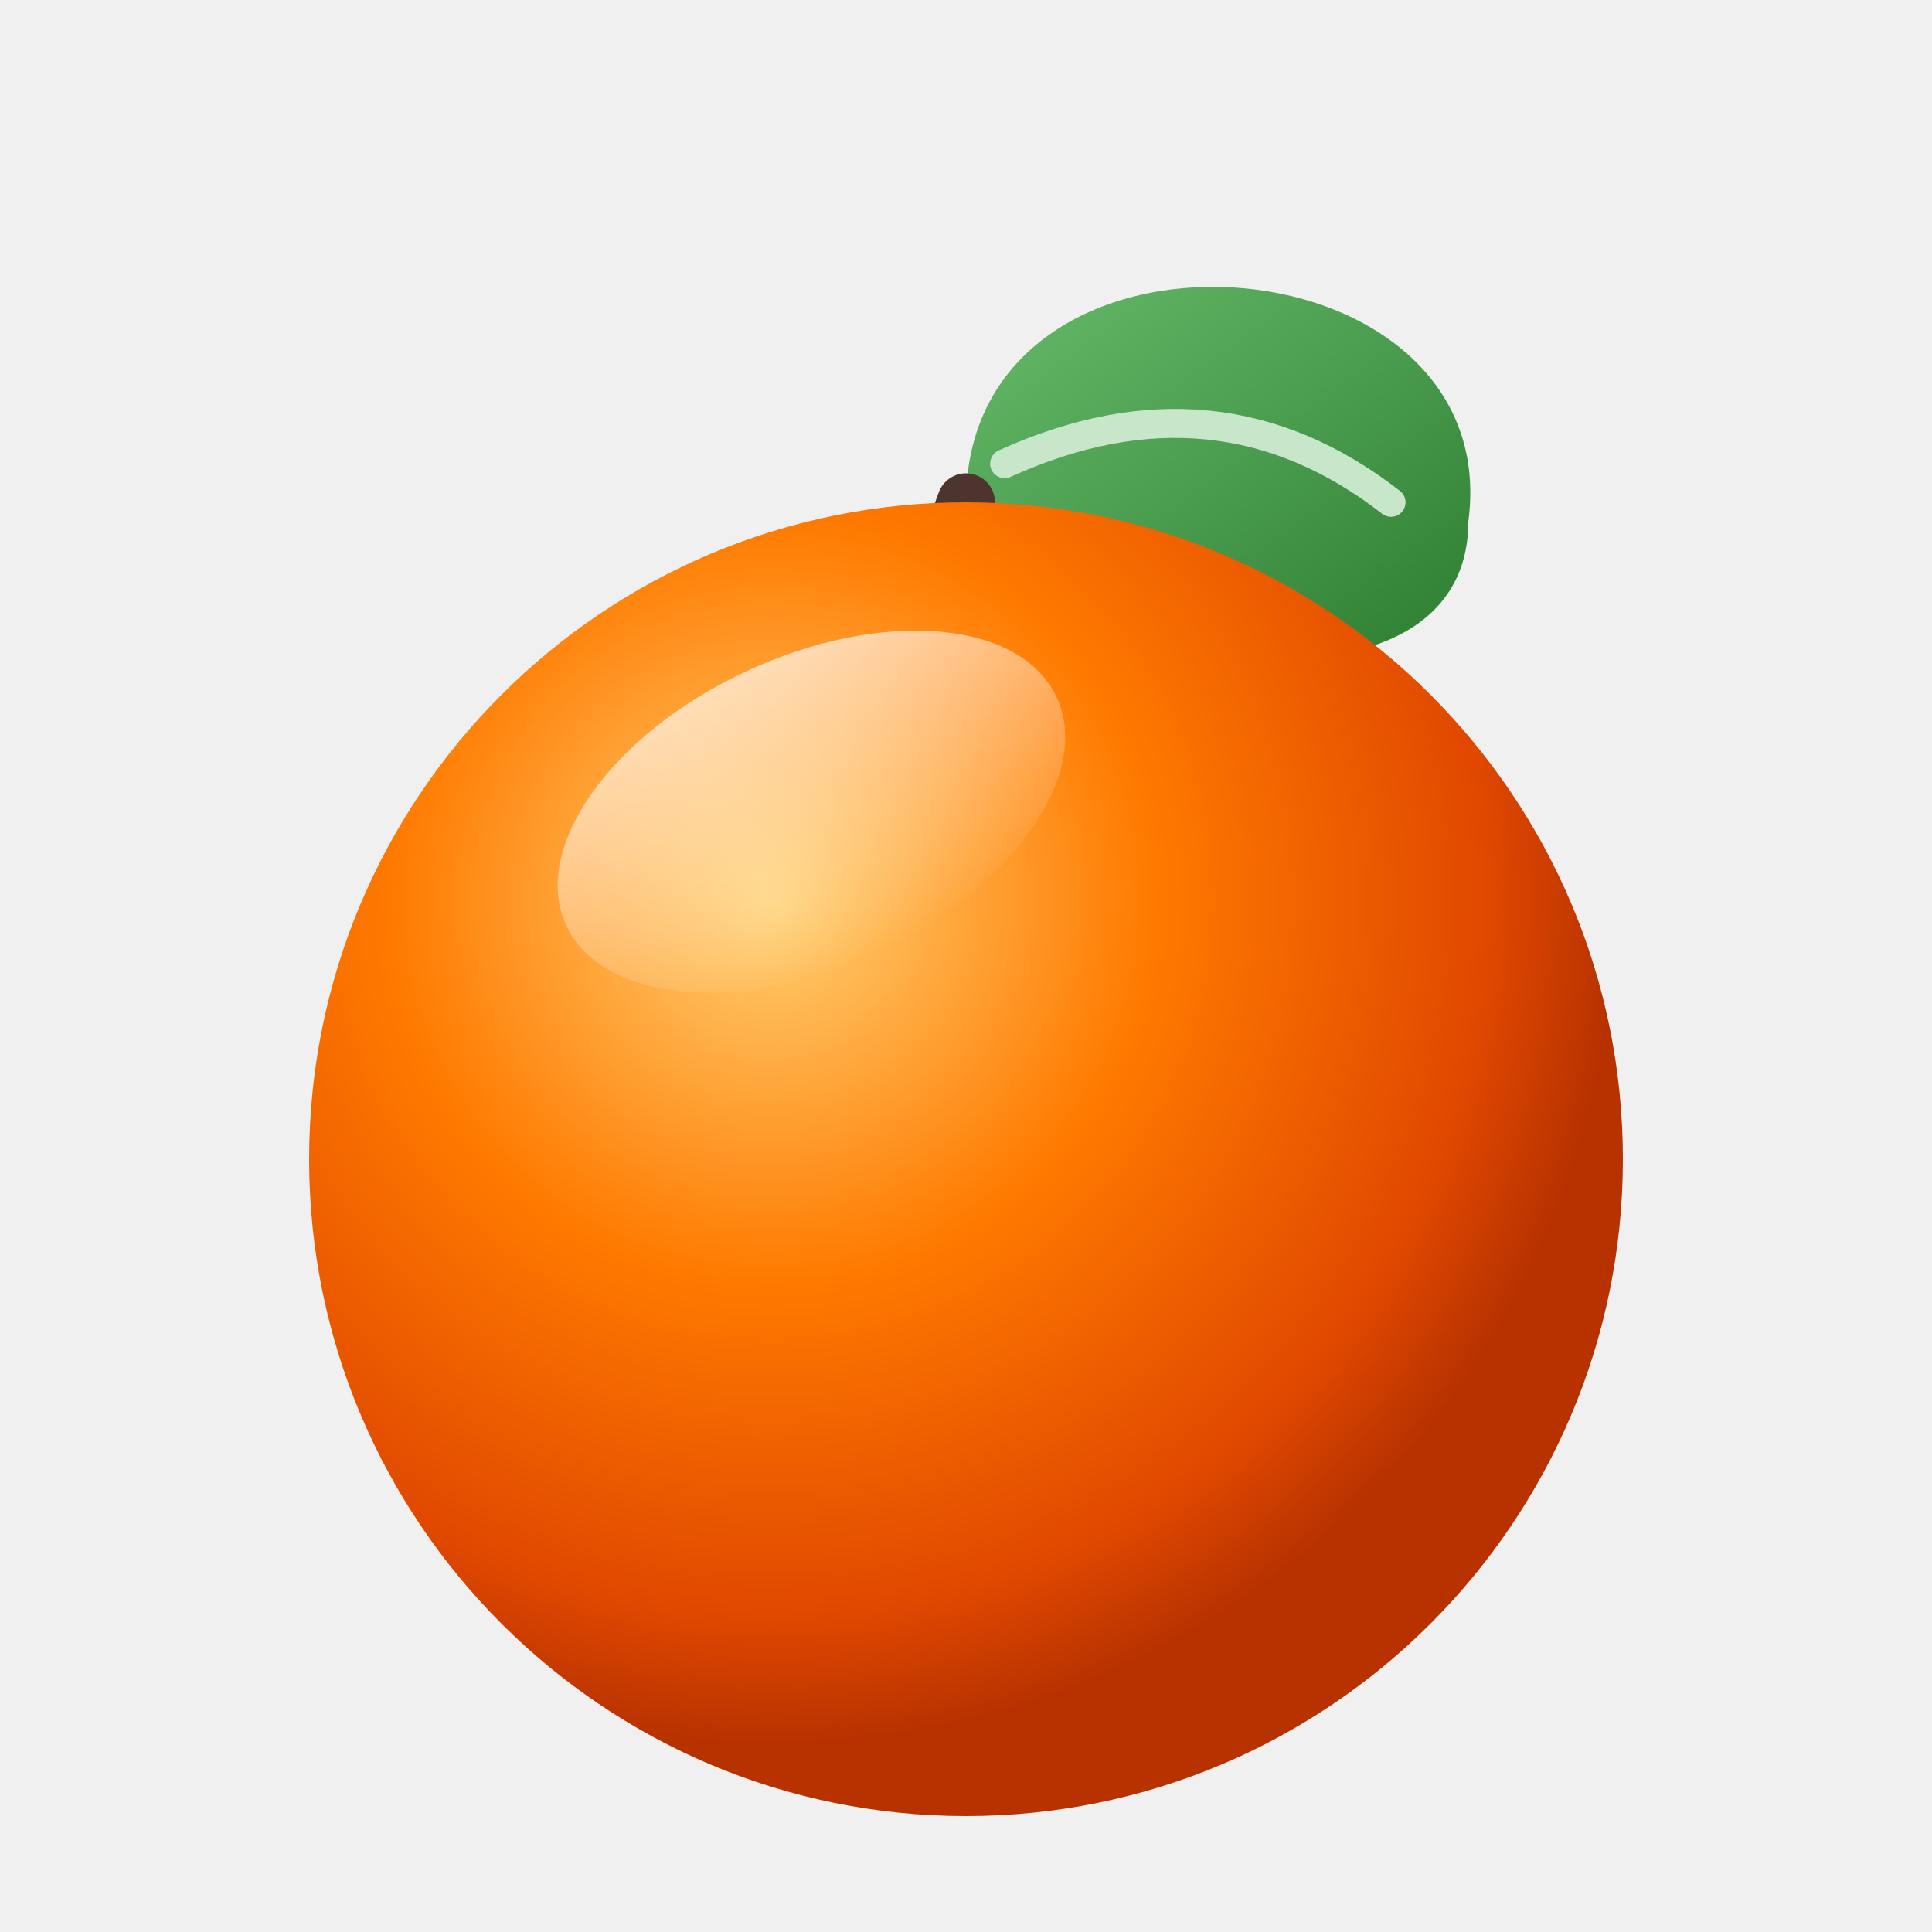
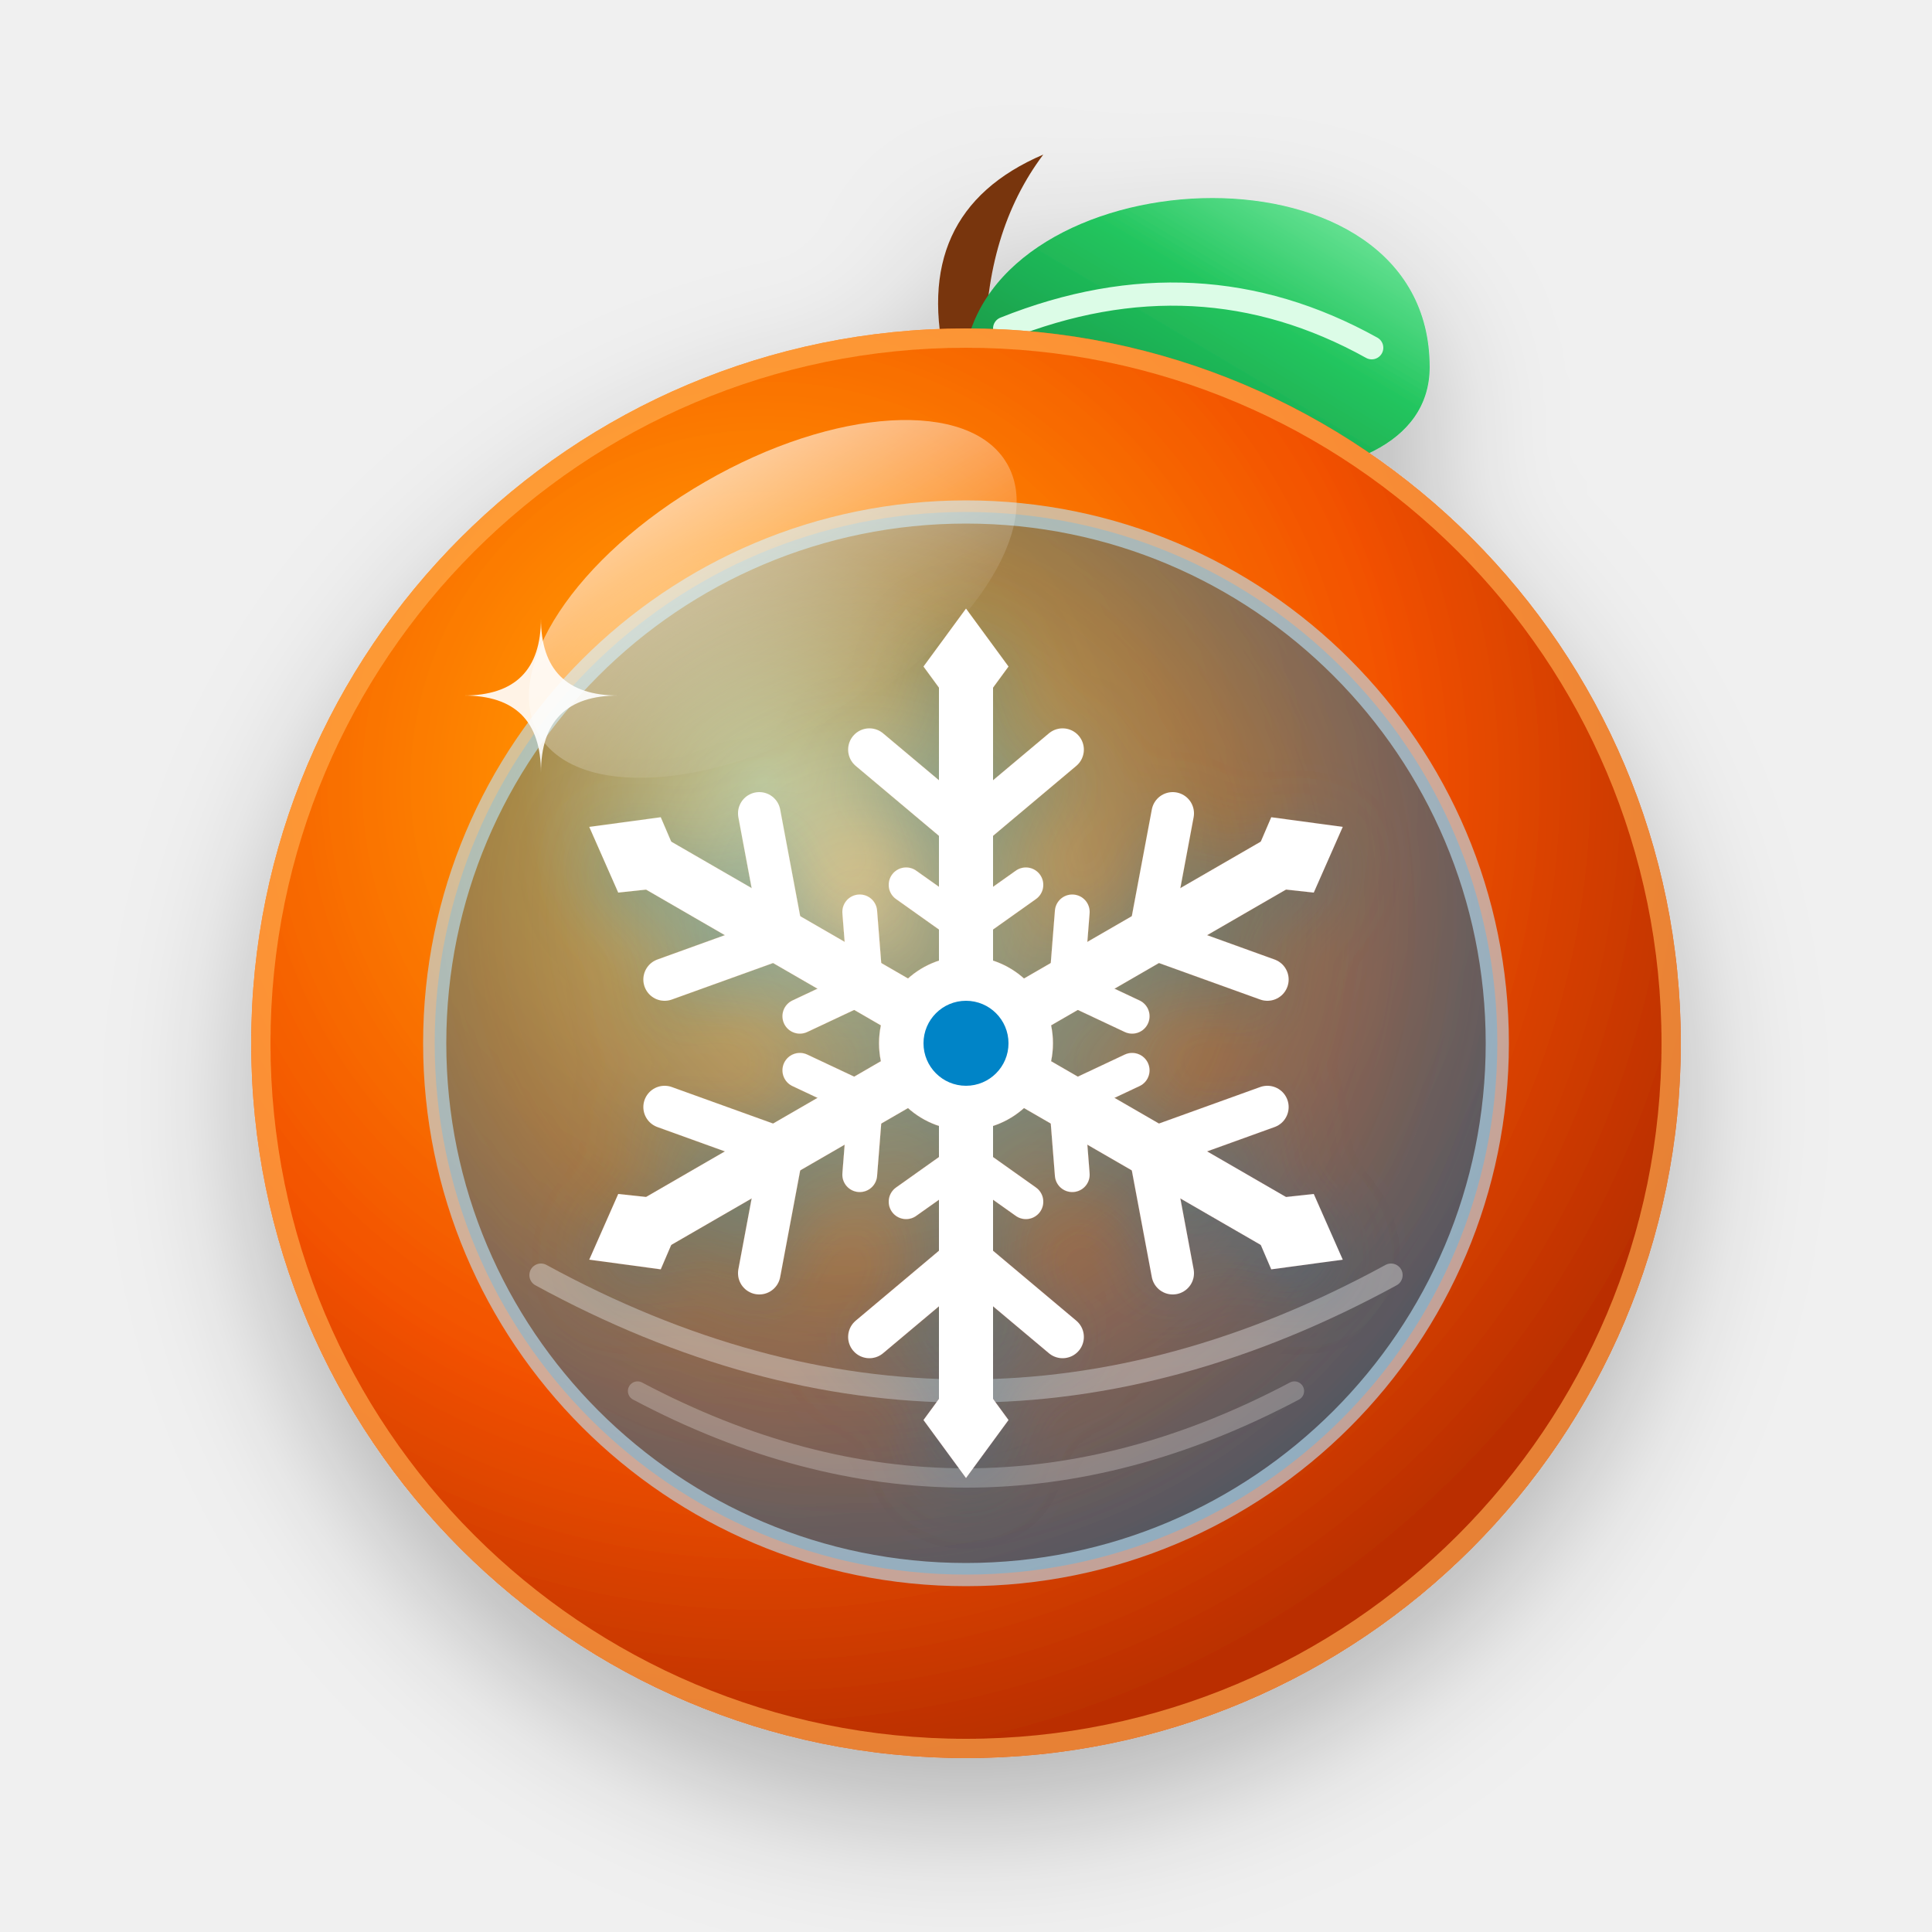
<svg xmlns="http://www.w3.org/2000/svg" viewBox="0 0 100 100" width="100" height="100">
  <defs>
-     <radialGradient id="orangeGrad" cx="35%" cy="30%" r="65%">
-       <stop offset="0%" stop-color="#FFD175" />
-       <stop offset="45%" stop-color="#FF7A00" />
-       <stop offset="85%" stop-color="#E04800" />
-       <stop offset="100%" stop-color="#B83200" />
+     <filter id="logoShadow" x="-15%" y="-15%" width="130%" height="130%">
+       <feDropShadow dx="0" dy="3" stdDeviation="3.5" flood-color="#000" flood-opacity="0.25" />
+     </filter>
+     <filter id="frostGlow" x="-20%" y="-20%" width="140%" height="140%">
+       <feDropShadow dx="0" dy="1" stdDeviation="2" flood-color="#0284C7" flood-opacity="0.35" />
+     </filter>
+     <radialGradient id="orangeBallGrad" cx="36%" cy="32%" r="68%">
+       <stop offset="0%" stop-color="#FFD269" />
+       <stop offset="25%" stop-color="#FF8A00" />
+       <stop offset="65%" stop-color="#F25100" />
+       <stop offset="100%" stop-color="#BA2F00" />
    </radialGradient>
-     <linearGradient id="leafGrad" x1="0%" y1="0%" x2="100%" y2="100%">
-       <stop offset="0%" stop-color="#66BB6A" />
-       <stop offset="100%" stop-color="#2E7D32" />
+     <radialGradient id="frostAura" cx="40%" cy="38%" r="65%">
+       <stop offset="0%" stop-color="#BAE6FD" stop-opacity="0.45" />
+       <stop offset="55%" stop-color="#0284C7" stop-opacity="0.35" />
+       <stop offset="100%" stop-color="#0369A1" stop-opacity="0.6" />
+     </radialGradient>
+     <linearGradient id="leafGrad" x1="0%" y1="100%" x2="100%" y2="0%">
+       <stop offset="0%" stop-color="#15803D" />
+       <stop offset="60%" stop-color="#22C55E" />
+       <stop offset="100%" stop-color="#86EFAC" />
    </linearGradient>
    <linearGradient id="glossGrad" x1="0%" y1="0%" x2="0%" y2="100%">
-       <stop offset="0%" stop-color="#FFFFFF" stop-opacity="0.65" />
+       <stop offset="0%" stop-color="#FFFFFF" stop-opacity="0.6" />
      <stop offset="100%" stop-color="#FFFFFF" stop-opacity="0.0" />
    </linearGradient>
  </defs>
-   <path d="M 50 26 C 50 10, 78 12, 76 27 C 76 38, 55 35, 50 26 Z" fill="url(#leafGrad)" />
-   <path d="M 52 24 Q 63 19 72 26" stroke="#C8E6C9" stroke-width="1.5" fill="none" stroke-linecap="round" />
-   <path d="M 50 26 Q 47 34 50 38" stroke="#4E342E" stroke-width="3" fill="none" stroke-linecap="round" />
-   <circle cx="50" cy="60" r="34" fill="url(#orangeGrad)" />
-   <ellipse cx="42" cy="42" rx="14" ry="8" fill="url(#glossGrad)" transform="rotate(-25 42 42)" />
+   <g filter="url(#logoShadow)">
+     <path d="M 49 19 Q 47 11 54 8 Q 51 12 51 18 Z" fill="#78350F" />
+     <path d="M 50 18 C 52 8, 74 7, 74 19 C 74 27, 56 26, 50 18 Z" fill="url(#leafGrad)" />
+     <path d="M 52 17 Q 62 13 71 18" stroke="#DCFCE7" stroke-width="1.2" fill="none" stroke-linecap="round" />
+     <circle cx="50" cy="54" r="37" fill="url(#orangeBallGrad)" />
+     <circle cx="50" cy="54" r="36.5" fill="none" stroke="#FFAE52" stroke-width="1" opacity="0.65" />
+     <circle cx="50" cy="54" r="27.5" fill="url(#frostAura)" />
+     <circle cx="50" cy="54" r="27.5" fill="none" stroke="#BAE6FD" stroke-width="1.2" opacity="0.6" />
+     <path d="M 28 66 Q 50 78 72 66" fill="none" stroke="#FFFFFF" stroke-width="1.2" opacity="0.35" stroke-linecap="round" />
+     <path d="M 33 72 Q 50 81 67 72" fill="none" stroke="#FFFFFF" stroke-width="1" opacity="0.25" stroke-linecap="round" />
+     <g filter="url(#frostGlow)">
+       <line x1="50.0" y1="54.0" x2="50.0" y2="34.0" stroke="#FFFFFF" stroke-width="2.8" stroke-linecap="round" />
+       <polygon points="50.0,31.5 52.2,34.5 50.0,37.5 47.8,34.5" fill="#FFFFFF" />
+       <line x1="50.0" y1="43.0" x2="45.0" y2="38.8" stroke="#FFFFFF" stroke-width="2.2" stroke-linecap="round" />
+       <line x1="50.0" y1="43.0" x2="55.0" y2="38.8" stroke="#FFFFFF" stroke-width="2.2" stroke-linecap="round" />
+       <line x1="50.0" y1="48.0" x2="46.9" y2="45.8" stroke="#FFFFFF" stroke-width="1.8" stroke-linecap="round" />
+       <line x1="50.0" y1="48.0" x2="53.1" y2="45.8" stroke="#FFFFFF" stroke-width="1.8" stroke-linecap="round" />
+       <line x1="50.0" y1="54.0" x2="67.3" y2="44.0" stroke="#FFFFFF" stroke-width="2.8" stroke-linecap="round" />
+       <polygon points="69.5,42.8 68.0,46.2 64.3,45.8 65.8,42.3" fill="#FFFFFF" />
+       <line x1="59.5" y1="48.5" x2="60.7" y2="42.1" stroke="#FFFFFF" stroke-width="2.2" stroke-linecap="round" />
+       <line x1="59.5" y1="48.5" x2="65.6" y2="50.7" stroke="#FFFFFF" stroke-width="2.2" stroke-linecap="round" />
+       <line x1="55.2" y1="51.0" x2="55.5" y2="47.2" stroke="#FFFFFF" stroke-width="1.8" stroke-linecap="round" />
+       <line x1="55.2" y1="51.0" x2="58.6" y2="52.6" stroke="#FFFFFF" stroke-width="1.8" stroke-linecap="round" />
+       <line x1="50.0" y1="54.0" x2="67.3" y2="64.0" stroke="#FFFFFF" stroke-width="2.8" stroke-linecap="round" />
+       <polygon points="69.5,65.2 65.8,65.7 64.3,62.2 68.0,61.8" fill="#FFFFFF" />
+       <line x1="59.5" y1="59.5" x2="65.6" y2="57.3" stroke="#FFFFFF" stroke-width="2.2" stroke-linecap="round" />
+       <line x1="59.5" y1="59.5" x2="60.7" y2="65.9" stroke="#FFFFFF" stroke-width="2.2" stroke-linecap="round" />
+       <line x1="55.2" y1="57.0" x2="58.6" y2="55.4" stroke="#FFFFFF" stroke-width="1.8" stroke-linecap="round" />
+       <line x1="55.2" y1="57.0" x2="55.5" y2="60.8" stroke="#FFFFFF" stroke-width="1.8" stroke-linecap="round" />
+       <line x1="50.0" y1="54.0" x2="50.0" y2="74.0" stroke="#FFFFFF" stroke-width="2.8" stroke-linecap="round" />
+       <polygon points="50.0,76.5 47.8,73.5 50.0,70.5 52.2,73.5" fill="#FFFFFF" />
+       <line x1="50.0" y1="65.0" x2="55.0" y2="69.2" stroke="#FFFFFF" stroke-width="2.2" stroke-linecap="round" />
+       <line x1="50.0" y1="65.0" x2="45.0" y2="69.2" stroke="#FFFFFF" stroke-width="2.2" stroke-linecap="round" />
+       <line x1="50.0" y1="60.0" x2="53.1" y2="62.2" stroke="#FFFFFF" stroke-width="1.8" stroke-linecap="round" />
+       <line x1="50.0" y1="60.0" x2="46.9" y2="62.2" stroke="#FFFFFF" stroke-width="1.8" stroke-linecap="round" />
+       <line x1="50.0" y1="54.0" x2="32.7" y2="64.0" stroke="#FFFFFF" stroke-width="2.8" stroke-linecap="round" />
+       <polygon points="30.5,65.2 32.0,61.8 35.7,62.2 34.2,65.7" fill="#FFFFFF" />
+       <line x1="40.5" y1="59.5" x2="39.3" y2="65.9" stroke="#FFFFFF" stroke-width="2.2" stroke-linecap="round" />
+       <line x1="40.5" y1="59.5" x2="34.4" y2="57.3" stroke="#FFFFFF" stroke-width="2.2" stroke-linecap="round" />
+       <line x1="44.8" y1="57.0" x2="44.5" y2="60.8" stroke="#FFFFFF" stroke-width="1.8" stroke-linecap="round" />
+       <line x1="44.8" y1="57.0" x2="41.4" y2="55.4" stroke="#FFFFFF" stroke-width="1.8" stroke-linecap="round" />
+       <line x1="50.0" y1="54.0" x2="32.7" y2="44.0" stroke="#FFFFFF" stroke-width="2.8" stroke-linecap="round" />
+       <polygon points="30.5,42.8 34.2,42.3 35.7,45.8 32.0,46.2" fill="#FFFFFF" />
+       <line x1="40.5" y1="48.5" x2="34.4" y2="50.7" stroke="#FFFFFF" stroke-width="2.2" stroke-linecap="round" />
+       <line x1="40.5" y1="48.5" x2="39.3" y2="42.1" stroke="#FFFFFF" stroke-width="2.2" stroke-linecap="round" />
+       <line x1="44.8" y1="51.0" x2="41.4" y2="52.6" stroke="#FFFFFF" stroke-width="1.8" stroke-linecap="round" />
+       <line x1="44.8" y1="51.0" x2="44.5" y2="47.2" stroke="#FFFFFF" stroke-width="1.8" stroke-linecap="round" />
+       <circle cx="50" cy="54" r="4.5" fill="#FFFFFF" />
+       <circle cx="50" cy="54" r="2.2" fill="#0284C7" />
+     </g>
+     <ellipse cx="40" cy="31" rx="14" ry="7" fill="url(#glossGrad)" transform="rotate(-30 40 31)" />
+     <path d="M 28 32 Q 28 36 24 36 Q 28 36 28 40 Q 28 36 32 36 Q 28 36 28 32 Z" fill="#FFFFFF" opacity="0.9" />
+   </g>
</svg>
